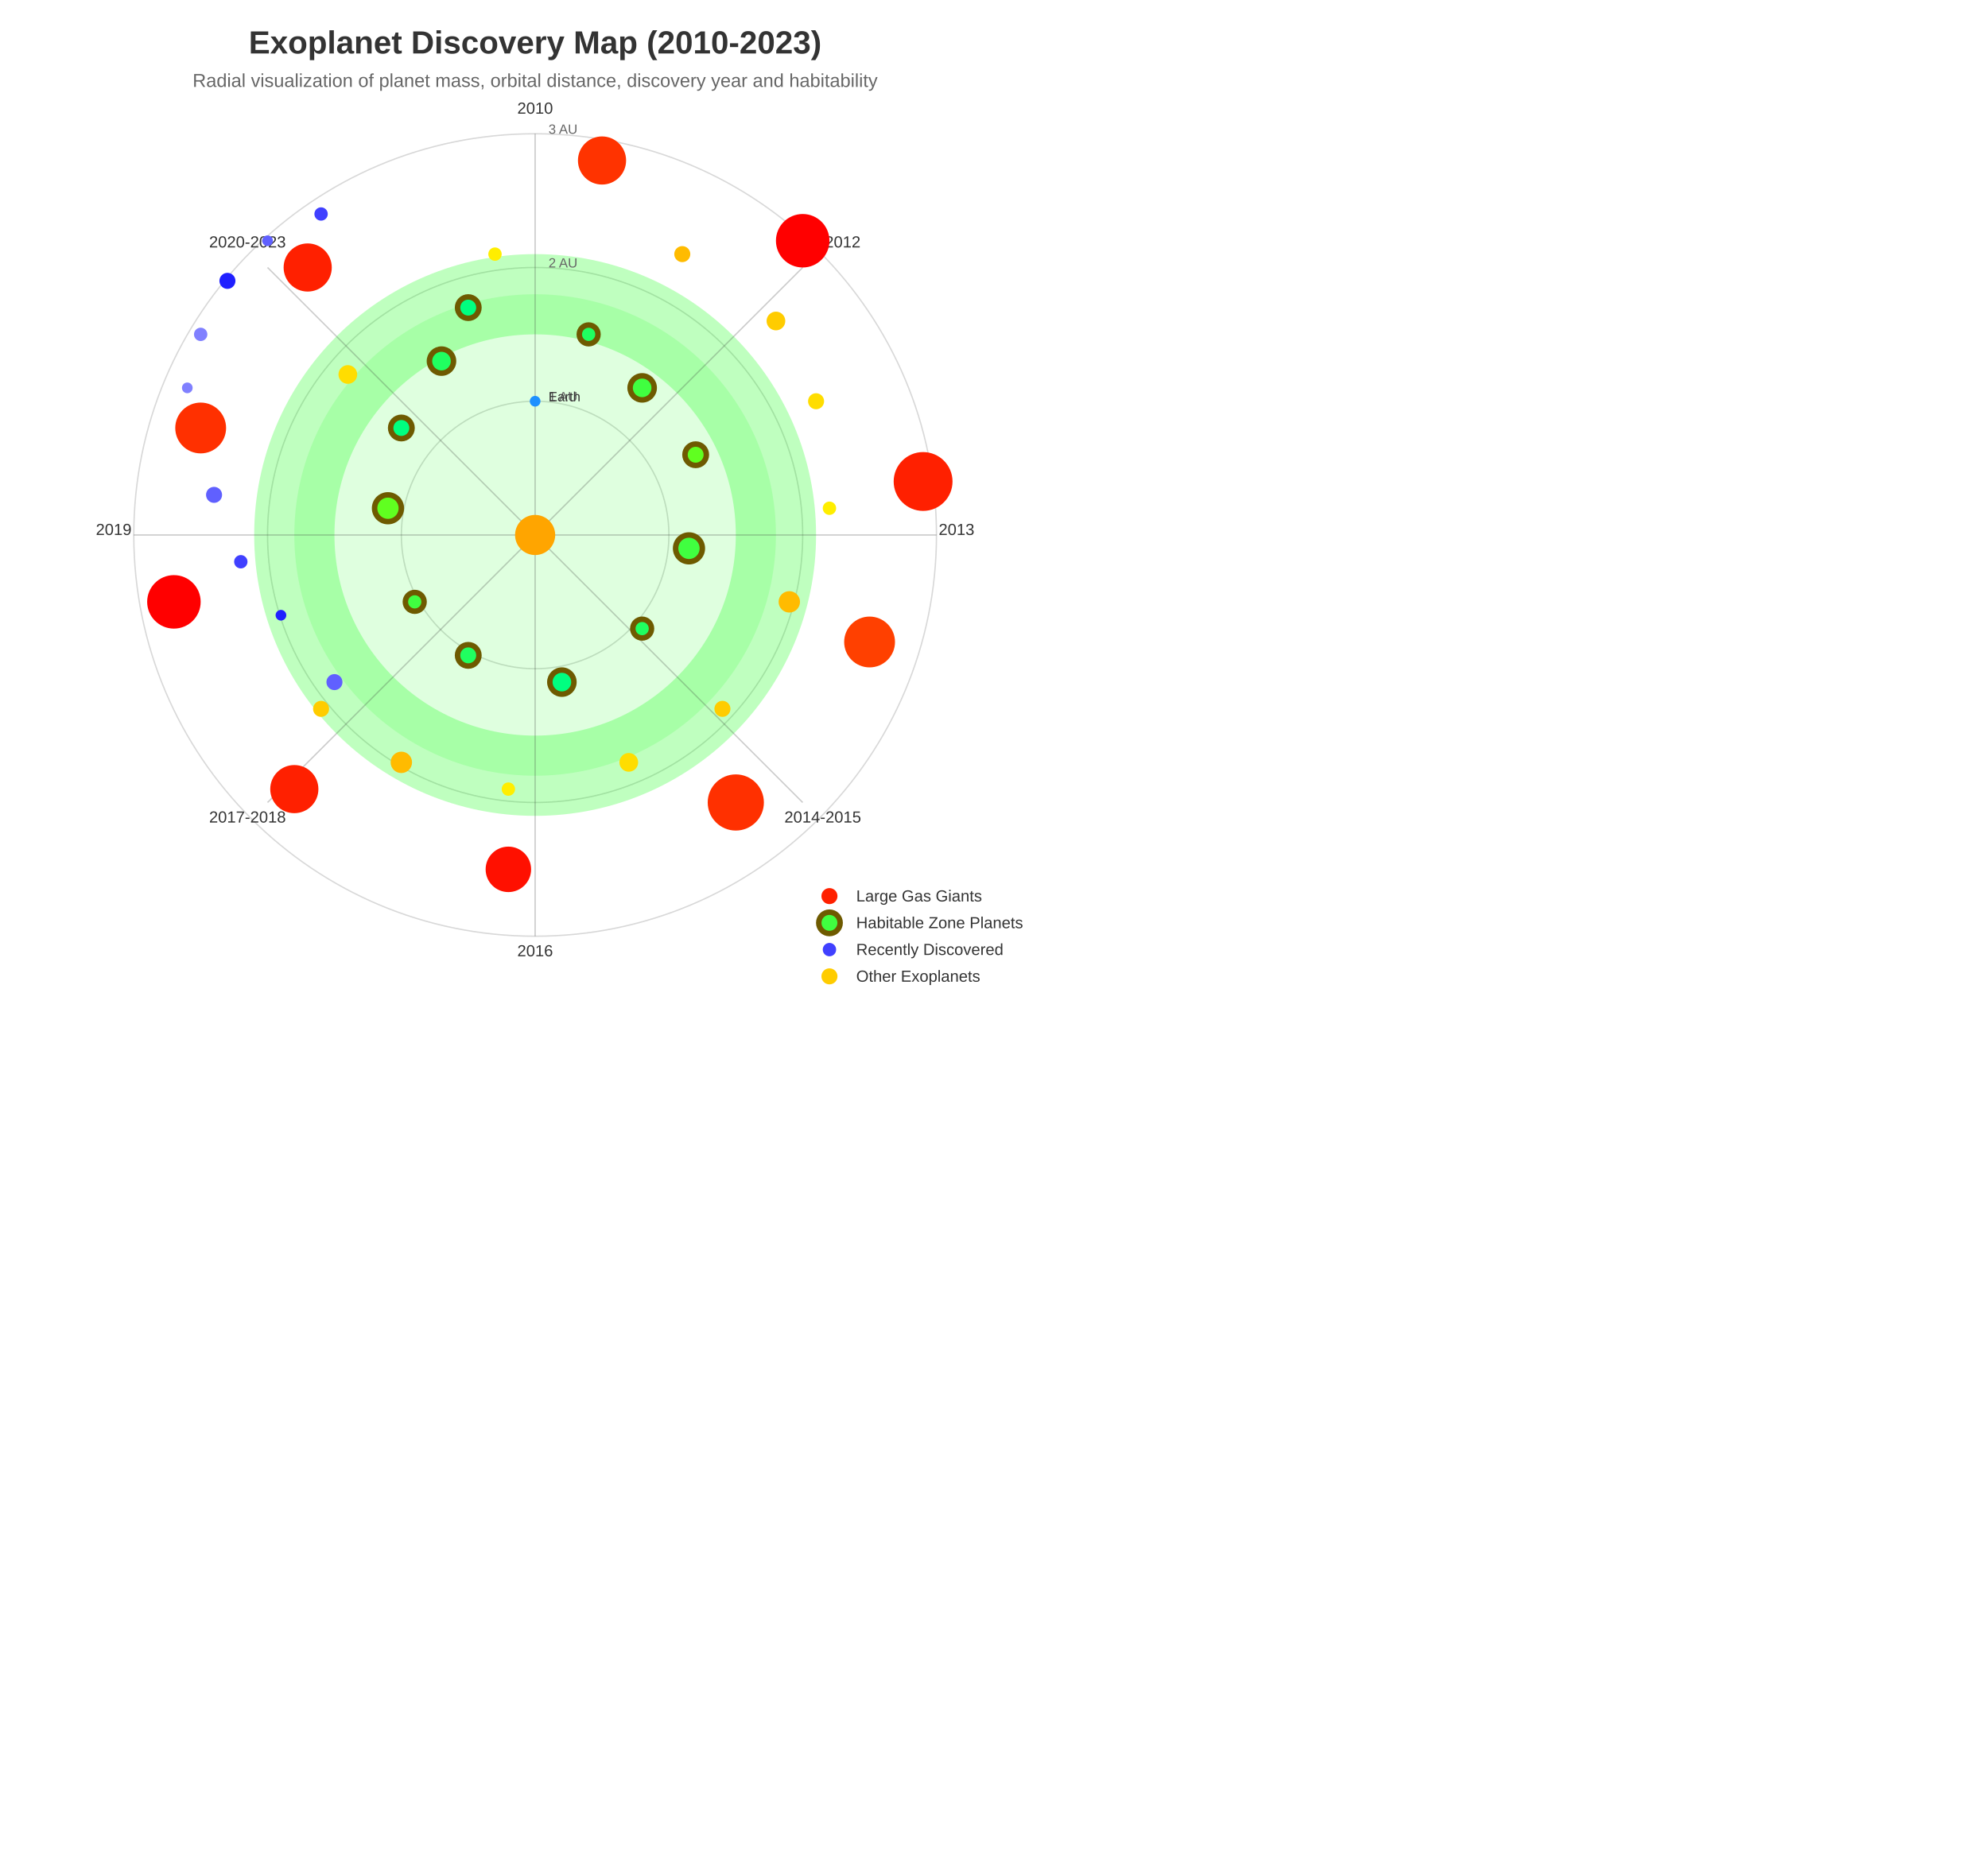
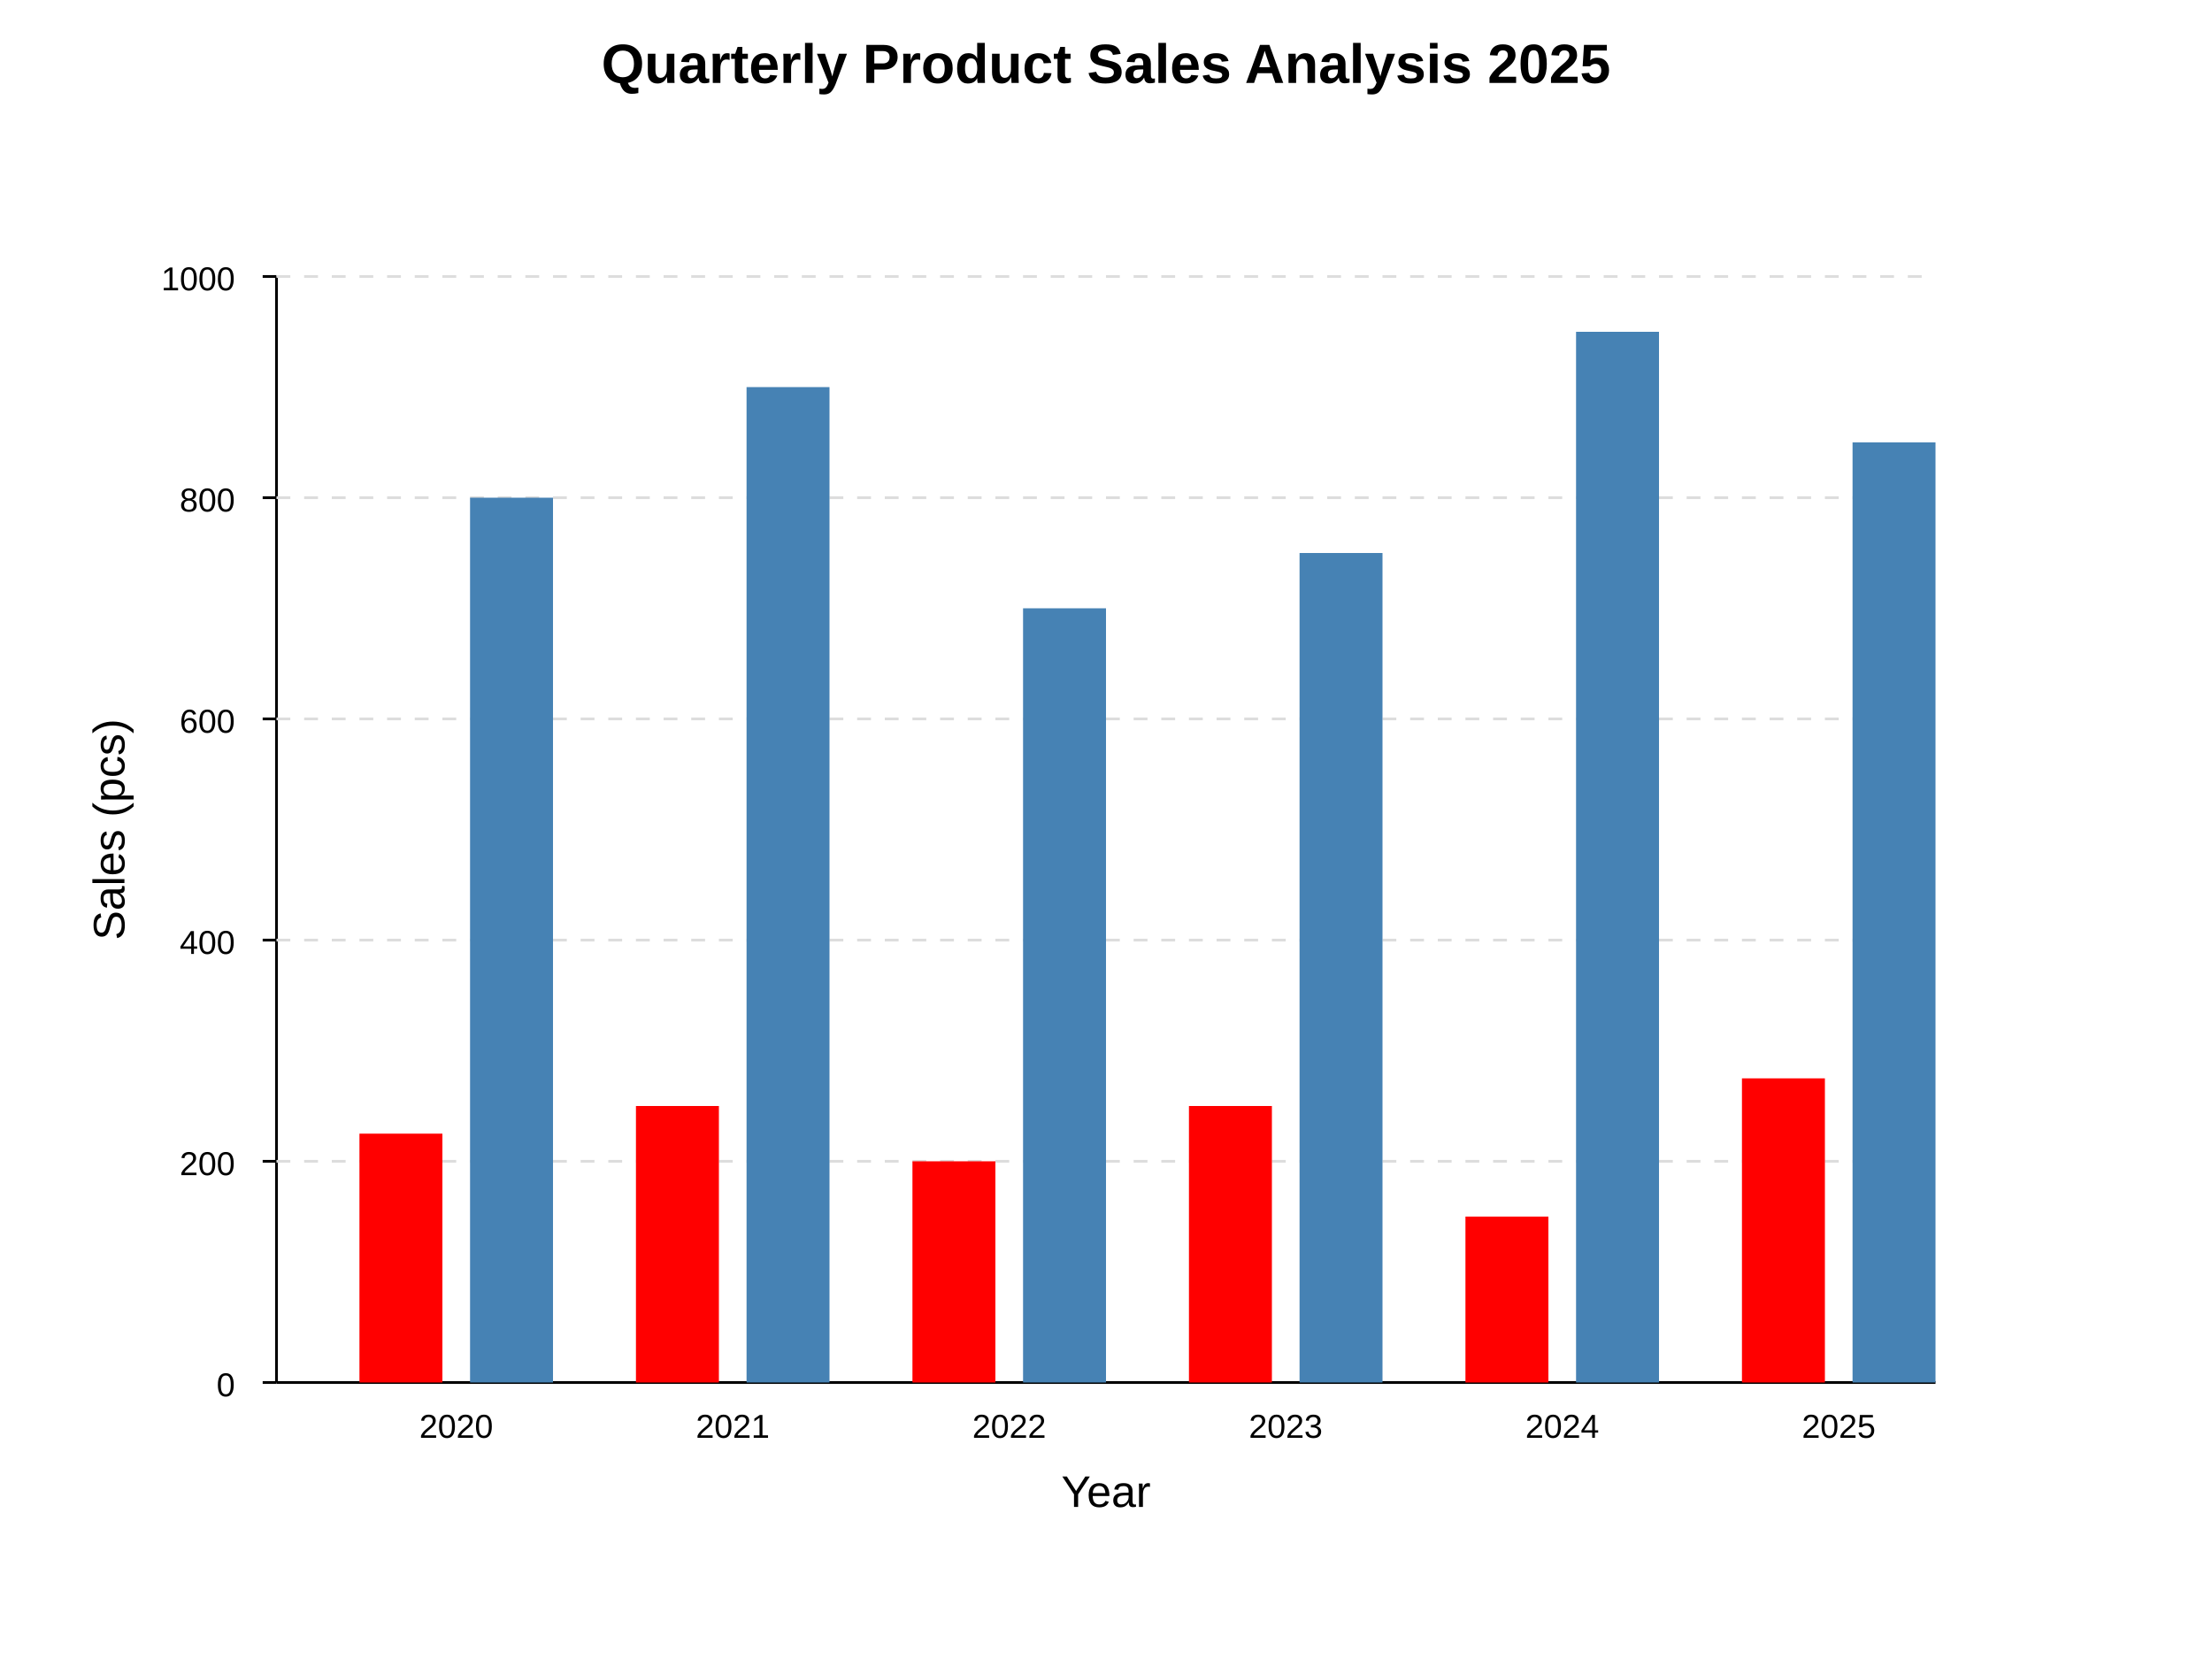
- <svg xmlns="http://www.w3.org/2000/svg" height="1400" id="svg" tag_name="svg" width="1486">
-   <defs id="defs" tag_name="svg/defs">
-     <filter height="200%" id="filter" tag_name="svg/defs/filter" width="200%" x="-50%" y="-50%">
-       <fegaussianblur id="fegaussianblur" result="blur" stdDeviation="3" tag_name="svg/defs/filter/fegaussianblur" />
-       <fecomposite id="fecomposite" in="SourceGraphic" in2="blur" operator="over" tag_name="svg/defs/filter/fecomposite" />
-     </filter>
-   </defs>
-   <g id="g_1" stroke="#33333330" stroke-width="1" tag_name="svg/g_1">
-     <circle cx="400" cy="400" fill="none" id="circle_52" r="100" tag_name="svg/g_1/circle_52" />
-     <circle cx="400" cy="400" fill="none" id="circle_51" r="200" tag_name="svg/g_1/circle_51" />
-     <circle cx="400" cy="400" fill="none" id="circle_50" r="300" tag_name="svg/g_1/circle_50" />
-     <circle class="reveliobad_1  reveliogood_9 reveliobad_3" cx="400" cy="400" fill="#00ff0020" id="circle_49" r="180" stroke="#00ff0040" stroke-width="60" tag_name="svg/g_1/circle_49" />
+ <svg xmlns="http://www.w3.org/2000/svg" height="600" id="svg" tag_name="svg" version="1.1" width="800">
+   <text font-family="Arial" font-size="20" font-weight="bold" id="text_14" tag_name="svg/text_14" text-anchor="middle" x="400" y="30">
+     Quarterly Product Sales Analysis 2025
+   </text>
+   <line id="line_12" stroke="black" tag_name="svg/line_12" x1="100" x2="700" y1="500" y2="500" />
+   <line id="line_11" stroke="black" tag_name="svg/line_11" x1="100" x2="100" y1="500" y2="100" />
+   <line id="line_10" stroke="black" tag_name="svg/line_10" x1="95" x2="100" y1="500" y2="500" />
+   <text font-family="Arial" font-size="12" id="text_13" tag_name="svg/text_13" text-anchor="end" x="85" y="505">
+     0
+   </text>
+   <line id="line_9" stroke="black" tag_name="svg/line_9" x1="95" x2="100" y1="420" y2="420" />
+   <text font-family="Arial" font-size="12" id="text_12" tag_name="svg/text_12" text-anchor="end" x="85" y="425">
+     200
+   </text>
+   <line id="line_8" stroke="black" tag_name="svg/line_8" x1="95" x2="100" y1="340" y2="340" />
+   <text font-family="Arial" font-size="12" id="text_11" tag_name="svg/text_11" text-anchor="end" x="85" y="345">
+     400
+   </text>
+   <line id="line_7" stroke="black" tag_name="svg/line_7" x1="95" x2="100" y1="260" y2="260" />
+   <text font-family="Arial" font-size="12" id="text_10" tag_name="svg/text_10" text-anchor="end" x="85" y="265">
+     600
+   </text>
+   <line id="line_6" stroke="black" tag_name="svg/line_6" x1="95" x2="100" y1="180" y2="180" />
+   <text font-family="Arial" font-size="12" id="text_9" tag_name="svg/text_9" text-anchor="end" x="85" y="185">
+     800
+   </text>
+   <line id="line_5" stroke="black" tag_name="svg/line_5" x1="95" x2="100" y1="100" y2="100" />
+   <text font-family="Arial" font-size="12" id="text_8" tag_name="svg/text_8" text-anchor="end" x="85" y="105">
+     1000
+   </text>
+   <g id="g" stroke="#dddddd" stroke-dasharray="5,5" tag_name="svg/g">
+     <line id="line_4" tag_name="svg/g/line_4" x1="100" x2="700" y1="420" y2="420" />
+     <line id="line_3" tag_name="svg/g/line_3" x1="100" x2="700" y1="340" y2="340" />
+     <line id="line_2" tag_name="svg/g/line_2" x1="100" x2="700" y1="260" y2="260" />
+     <line id="line_1" tag_name="svg/g/line_1" x1="100" x2="700" y1="180" y2="180" />
+     <line id="line" tag_name="svg/g/line" x1="100" x2="700" y1="100" y2="100" />
  </g>
-   <g id="g" stroke="#33333340" stroke-width="1" tag_name="svg/g">
-     <line id="line_7" tag_name="svg/g/line_7" x1="400" x2="400" y1="400" y2="100" />
-     <line id="line_6" tag_name="svg/g/line_6" x1="400" x2="700" y1="400" y2="400" />
-     <line id="line_5" tag_name="svg/g/line_5" x1="400" x2="400" y1="400" y2="700" />
-     <line id="line_4" tag_name="svg/g/line_4" x1="400" x2="100" y1="400" y2="400" />
-     <line id="line_3" tag_name="svg/g/line_3" x1="400" x2="600" y1="400" y2="200" />
-     <line id="line_2" tag_name="svg/g/line_2" x1="400" x2="600" y1="400" y2="600" />
-     <line id="line_1" tag_name="svg/g/line_1" x1="400" x2="200" y1="400" y2="600" />
-     <line id="line" tag_name="svg/g/line" x1="400" x2="200" y1="400" y2="200" />
-   </g>
-   <text fill="#333333" font-family="Arial" font-size="12" id="text_17" tag_name="svg/text_17" text-anchor="middle" x="400" y="85">
-     2010
+   <text font-family="Arial" font-size="16" id="text_7" tag_name="svg/text_7" text-anchor="middle" x="400" y="545">
+     Year
  </text>
-   <text fill="#333333" font-family="Arial" font-size="12" id="text_16" tag_name="svg/text_16" text-anchor="middle" x="715" y="400">
-     2013
+   <text font-family="Arial" font-size="16" id="text_6" tag_name="svg/text_6" text-anchor="middle" transform="rotate(-90, 45, 300)" x="45" y="300">
+     Sales (pcs)
  </text>
-   <text fill="#333333" font-family="Arial" font-size="12" id="text_15" tag_name="svg/text_15" text-anchor="middle" x="400" y="715">
-     2016
+   <rect class="reveliogood_2 reveliobad_1 reveliogood_3" fill="red" height="90" id="rect_11" tag_name="svg/rect_11" width="30" x="130" y="410" />
+   <rect class="reveliogood_2 reveliogood_4" fill="red" height="100" id="rect_10" tag_name="svg/rect_10" width="30" x="230" y="400" />
+   <rect class="reveliogood_2 reveliogood_5" fill="red" height="80" id="rect_9" tag_name="svg/rect_9" width="30" x="330" y="420" />
+   <rect class="reveliogood_2 reveliogood_6" fill="red" height="100" id="rect_8" tag_name="svg/rect_8" width="30" x="430" y="400" />
+   <rect class="reveliogood_2 reveliogood_7" fill="red" height="60" id="rect_7" tag_name="svg/rect_7" width="30" x="530" y="440" />
+   <rect class="reveliogood_2 reveliogood_8" fill="red" height="110" id="rect_6" tag_name="svg/rect_6" width="30" x="630" y="390" />
+   <rect class="reveliogood reveliogood_3 reveliobad_4" fill="steelblue" height="320" id="rect_5" tag_name="svg/rect_5" width="30" x="170" y="180" />
+   <rect class="reveliogood reveliogood_4" fill="steelblue" height="360" id="rect_4" tag_name="svg/rect_4" width="30" x="270" y="140" />
+   <rect class="reveliogood reveliogood_5" fill="steelblue" height="280" id="rect_3" tag_name="svg/rect_3" width="30" x="370" y="220" />
+   <rect class="reveliogood reveliogood_6" fill="steelblue" height="300" id="rect_2" tag_name="svg/rect_2" width="30" x="470" y="200" />
+   <rect class="reveliogood reveliogood_7 reveliobad_2 reveliobad_3" fill="steelblue" height="380" id="rect_1" tag_name="svg/rect_1" width="30" x="570" y="120" />
+   <rect class="reveliogood reveliogood_8 reveliobad_3" fill="steelblue" height="340" id="rect" tag_name="svg/rect" width="30" x="670" y="160" />
+   <text font-family="Arial" font-size="12" id="text_5" tag_name="svg/text_5" text-anchor="middle" x="165" y="520">
+     2020
  </text>
-   <text fill="#333333" font-family="Arial" font-size="12" id="text_14" tag_name="svg/text_14" text-anchor="middle" x="85" y="400">
-     2019
+   <text font-family="Arial" font-size="12" id="text_4" tag_name="svg/text_4" text-anchor="middle" x="265" y="520">
+     2021
  </text>
-   <text fill="#333333" font-family="Arial" font-size="12" id="text_13" tag_name="svg/text_13" text-anchor="middle" x="615" y="185">
-     2011-2012
+   <text font-family="Arial" font-size="12" id="text_3" tag_name="svg/text_3" text-anchor="middle" x="365" y="520">
+     2022
  </text>
-   <text fill="#333333" font-family="Arial" font-size="12" id="text_12" tag_name="svg/text_12" text-anchor="middle" x="615" y="615">
-     2014-2015
+   <text font-family="Arial" font-size="12" id="text_2" tag_name="svg/text_2" text-anchor="middle" x="465" y="520">
+     2023
  </text>
-   <text fill="#333333" font-family="Arial" font-size="12" id="text_11" tag_name="svg/text_11" text-anchor="middle" x="185" y="615">
-     2017-2018
+   <text font-family="Arial" font-size="12" id="text_1" tag_name="svg/text_1" text-anchor="middle" x="565" y="520">
+     2024
  </text>
-   <text fill="#333333" font-family="Arial" font-size="12" id="text_10" tag_name="svg/text_10" text-anchor="middle" x="185" y="185">
-     2020-2023
-   </text>
-   <text fill="#666666" font-family="Arial" font-size="10" id="text_9" tag_name="svg/text_9" text-anchor="start" x="410" y="300">
-     1 AU
-   </text>
-   <text fill="#666666" font-family="Arial" font-size="10" id="text_8" tag_name="svg/text_8" text-anchor="start" x="410" y="200">
-     2 AU
-   </text>
-   <text fill="#666666" font-family="Arial" font-size="10" id="text_7" tag_name="svg/text_7" text-anchor="start" x="410" y="100">
-     3 AU
-   </text>
-   <circle class="reveliogood_5 reveliogood_X_2" cx="400" cy="400" fill="orange" id="circle_48" r="15" tag_name="svg/circle_48">
-     <animate attributeName="r" dur="4s" id="animate" repeatCount="indefinite" tag_name="svg/circle_48/animate" values="15;17;15" />
-   </circle>
-   <circle cx="400" cy="300" fill="#1E90FF" id="circle_47" r="4" stroke-width="1" tag_name="svg/circle_47" />
-   <text fill="#333333" font-family="Arial" font-size="10" id="text_6" tag_name="svg/text_6" x="410" y="300">
-     Earth
-   </text>
-   <circle class="reveliogood reveliobad_1 reveliobad_2 reveliobad_3 reveliobad_6" cx="450" cy="120" fill="#ff3300" id="circle_46" r="18" tag_name="svg/circle_46" />
-   <circle class="reveliogood  reveliobad_2" cx="600" cy="180" fill="#ff0000" id="circle_45" r="20" tag_name="svg/circle_45" />
-   <circle class="reveliogood " cx="690" cy="360" fill="#ff2000" id="circle_44" r="22" tag_name="svg/circle_44" />
-   <circle class="reveliogood reveliobad_1 reveliobad_3 reveliobad_5 reveliobad_6" cx="650" cy="480" fill="#ff4000" id="circle_43" r="19" tag_name="svg/circle_43" />
-   <circle class="reveliogood " cx="550" cy="600" fill="#ff3000" id="circle_42" r="21" tag_name="svg/circle_42" />
-   <circle class="reveliogood " cx="380" cy="650" fill="#ff1000" id="circle_41" r="17" tag_name="svg/circle_41" />
-   <circle class="reveliogood reveliobad_1 reveliobad_2 reveliobad_3 reveliobad_6" cx="220" cy="590" fill="#ff2000" id="circle_40" r="18" tag_name="svg/circle_40" />
-   <circle class="reveliogood reveliobad_1 reveliobad_3 reveliobad_5 reveliobad_6" cx="130" cy="450" fill="#ff0000" id="circle_39" r="20" tag_name="svg/circle_39" />
-   <circle class="reveliogood reveliobad_1 reveliobad_3 reveliobad_5 reveliobad_6" cx="150" cy="320" fill="#ff3000" id="circle_38" r="19" tag_name="svg/circle_38" />
-   <circle class="reveliogood reveliobad_1 reveliobad_3 reveliobad_5 reveliobad_6" cx="230" cy="200" fill="#ff2000" id="circle_37" r="18" tag_name="svg/circle_37" />
-   <circle class="reveliogood_2 reveliogood_X_1 reveliogood_9 reveliobad_4 reveliogood_10 reveliogood_11 reveliogood_12" cx="350" cy="230" fill="#00ff80" id="circle_36" r="8" stroke="rgb(110, 90, 0)" stroke-width="4.1" tag_name="svg/circle_36" />
-   <circle class="reveliogood_2 reveliogood_X_1 reveliogood_9 reveliobad_4 reveliogood_10 reveliogood_11 reveliogood_12" cx="440" cy="250" fill="#20ff60" id="circle_35" r="7" stroke="rgb(110, 90, 0)" stroke-width="4.1" tag_name="svg/circle_35" />
-   <circle class="reveliogood_2 reveliogood_X_1 reveliogood_9 reveliobad_4 reveliogood_10 reveliogood_11 reveliogood_12" cx="480" cy="290" fill="#40ff40" id="circle_34" r="9" stroke="rgb(110, 90, 0)" stroke-width="4.1" tag_name="svg/circle_34" />
-   <circle class="reveliogood_2 reveliogood_X_1 reveliogood_9 reveliobad_4 reveliogood_10 reveliogood_11 reveliogood_12" cx="520" cy="340" fill="#60ff20" id="circle_33" r="8" stroke="rgb(110, 90, 0)" stroke-width="4.1" tag_name="svg/circle_33" />
-   <circle class="reveliogood_2 reveliogood_X_1 reveliogood_9 reveliobad_4 reveliogood_10 reveliogood_11 reveliogood_12" cx="515" cy="410" fill="#40ff40" id="circle_32" r="10" stroke="rgb(110, 90, 0)" stroke-width="4.1" tag_name="svg/circle_32" />
-   <circle class="reveliogood_2 reveliogood_X_1 reveliogood_9 reveliobad_3 reveliobad_4 reveliogood_10 reveliogood_11 reveliogood_12" cx="480" cy="470" fill="#20ff60" id="circle_31" r="7" stroke="rgb(110, 90, 0)" stroke-width="4.1" tag_name="svg/circle_31" />
-   <circle class="reveliogood_2 reveliogood_X_1 reveliogood_9 reveliobad_3 reveliobad_4 reveliogood_10 reveliogood_11 reveliogood_12" cx="420" cy="510" fill="#00ff80" id="circle_30" r="9" stroke="rgb(110, 90, 0)" stroke-width="4.1" tag_name="svg/circle_30" />
-   <circle class="reveliogood_2 reveliogood_X_1 reveliogood_9 reveliobad_4 reveliogood_10 reveliogood_11 reveliogood_12" cx="350" cy="490" fill="#20ff60" id="circle_29" r="8" stroke="rgb(110, 90, 0)" stroke-width="4.1" tag_name="svg/circle_29" />
-   <circle class="reveliogood_2 reveliogood_X_1 reveliogood_9 reveliobad_4 reveliogood_10 reveliogood_11 reveliogood_12" cx="310" cy="450" fill="#40ff40" id="circle_28" r="7" stroke="rgb(110, 90, 0)" stroke-width="4.1" tag_name="svg/circle_28" />
-   <circle class="reveliogood_2 reveliogood_X_1 reveliogood_9 reveliobad_4 reveliogood_10 reveliogood_11 reveliogood_12" cx="290" cy="380" fill="#60ff20" id="circle_27" r="10" stroke="rgb(110, 90, 0)" stroke-width="4.1" tag_name="svg/circle_27" />
-   <circle class="reveliogood_2 reveliogood_X_1 reveliogood_9 reveliobad_3 reveliobad_4 reveliogood_10 reveliogood_11 reveliogood_12" cx="300" cy="320" fill="#00ff80" id="circle_26" r="8" stroke="rgb(110, 90, 0)" stroke-width="4.1" tag_name="svg/circle_26" />
-   <circle class="reveliogood_2 reveliogood_X_1 reveliogood_9 reveliogood_10 reveliogood_11 reveliogood_12" cx="330" cy="270" fill="#20ff60" id="circle_25" r="9" stroke="rgb(110, 90, 0)" stroke-width="4.1" tag_name="svg/circle_25" />
-   <circle class="reveliogood_7" cx="240" cy="160" fill="#4040ff" id="circle_24" r="5" tag_name="svg/circle_24" />
-   <circle class="reveliogood_7 reveliobad_5 reveliobad_6" cx="200" cy="180" fill="#6060ff" id="circle_23" r="4" tag_name="svg/circle_23" />
-   <circle class="reveliogood_7" cx="170" cy="210" fill="#2020ff" id="circle_22" r="6" tag_name="svg/circle_22" />
-   <circle class="reveliogood_7 reveliobad_1" cx="150" cy="250" fill="#8080ff" id="circle_21" r="5" tag_name="svg/circle_21" />
-   <circle class="reveliogood_7 reveliobad_1" cx="140" cy="290" fill="#8080ff" id="circle_20" r="4" tag_name="svg/circle_20" />
-   <circle class="reveliogood_8 reveliobad_1" cx="160" cy="370" fill="#6060ff" id="circle_19" r="6" tag_name="svg/circle_19" />
-   <circle class="reveliogood_8" cx="180" cy="420" fill="#4040ff" id="circle_18" r="5" tag_name="svg/circle_18" />
-   <circle class="reveliogood_8" cx="210" cy="460" fill="#2020ff" id="circle_17" r="4" tag_name="svg/circle_17" />
-   <circle class="reveliogood_8" cx="250" cy="510" fill="#6060ff" id="circle_16" r="6" tag_name="svg/circle_16" />
-   <circle class="reveliogood_5" cx="580" cy="240" fill="#ffcc00" id="circle_15" r="7" tag_name="svg/circle_15" />
-   <circle class="reveliogood_5" cx="610" cy="300" fill="#ffdd00" id="circle_14" r="6" tag_name="svg/circle_14" />
-   <circle class="reveliogood_5" cx="620" cy="380" fill="#ffee00" id="circle_13" r="5" tag_name="svg/circle_13" />
-   <circle class="reveliogood_5" cx="590" cy="450" fill="#ffbb00" id="circle_12" r="8" tag_name="svg/circle_12" />
-   <circle class="reveliogood_5" cx="540" cy="530" fill="#ffcc00" id="circle_11" r="6" tag_name="svg/circle_11" />
-   <circle class="reveliogood_5" cx="470" cy="570" fill="#ffdd00" id="circle_10" r="7" tag_name="svg/circle_10" />
-   <circle class="reveliogood_5" cx="380" cy="590" fill="#ffee00" id="circle_9" r="5" tag_name="svg/circle_9" />
-   <circle class="reveliogood_5" cx="300" cy="570" fill="#ffbb00" id="circle_8" r="8" tag_name="svg/circle_8" />
-   <circle class="reveliogood_5" cx="240" cy="530" fill="#ffcc00" id="circle_7" r="6" tag_name="svg/circle_7" />
-   <circle class="reveliogood_5" cx="260" cy="280" fill="#ffdd00" id="circle_6" r="7" tag_name="svg/circle_6" />
-   <circle class="reveliogood_5" cx="370" cy="190" fill="#ffee00" id="circle_5" r="5" tag_name="svg/circle_5" />
-   <circle class="reveliogood_5" cx="510" cy="190" fill="#ffbb00" id="circle_4" r="6" tag_name="svg/circle_4" />
-   <circle class="reveliobad_2" cx="620" cy="670" fill="#ff2000" id="circle_3" r="6" tag_name="svg/circle_3" />
-   <text fill="#333333" font-family="Arial" font-size="12" id="text_5" tag_name="svg/text_5" x="640" y="674">
-     Large Gas Giants
-   </text>
-   <circle class="reveliobad_4 reveliogood_X_1 reveliobad_6" cx="620" cy="690" fill="#40ff40" id="circle_2" r="8" stroke="rgb(110, 90, 0)" stroke-width="4.1" tag_name="svg/circle_2" />
-   <text fill="#333333" font-family="Arial" font-size="12" id="text_4" tag_name="svg/text_4" x="640" y="694">
-     Habitable Zone Planets
-   </text>
-   <circle cx="620" cy="710" fill="#4040ff" id="circle_1" r="5" tag_name="svg/circle_1" />
-   <text fill="#333333" font-family="Arial" font-size="12" id="text_3" tag_name="svg/text_3" x="640" y="714">
-     Recently Discovered
-   </text>
-   <circle cx="620" cy="730" fill="#ffcc00" id="circle" r="6" tag_name="svg/circle" />
-   <text fill="#333333" font-family="Arial" font-size="12" id="text_2" tag_name="svg/text_2" x="640" y="734">
-     Other Exoplanets
-   </text>
-   <text fill="#333333" font-family="Arial" font-size="24" font-weight="bold" id="text_1" tag_name="svg/text_1" text-anchor="middle" x="400" y="40">
-     Exoplanet Discovery Map (2010-2023)
-   </text>
-   <text fill="#666666" font-family="Arial" font-size="14" id="text" tag_name="svg/text" text-anchor="middle" x="400" y="65">
-     Radial visualization of planet mass, orbital distance, discovery year and habitability
+   <text font-family="Arial" font-size="12" id="text" tag_name="svg/text" text-anchor="middle" x="665" y="520">
+     2025
  </text>
</svg>
